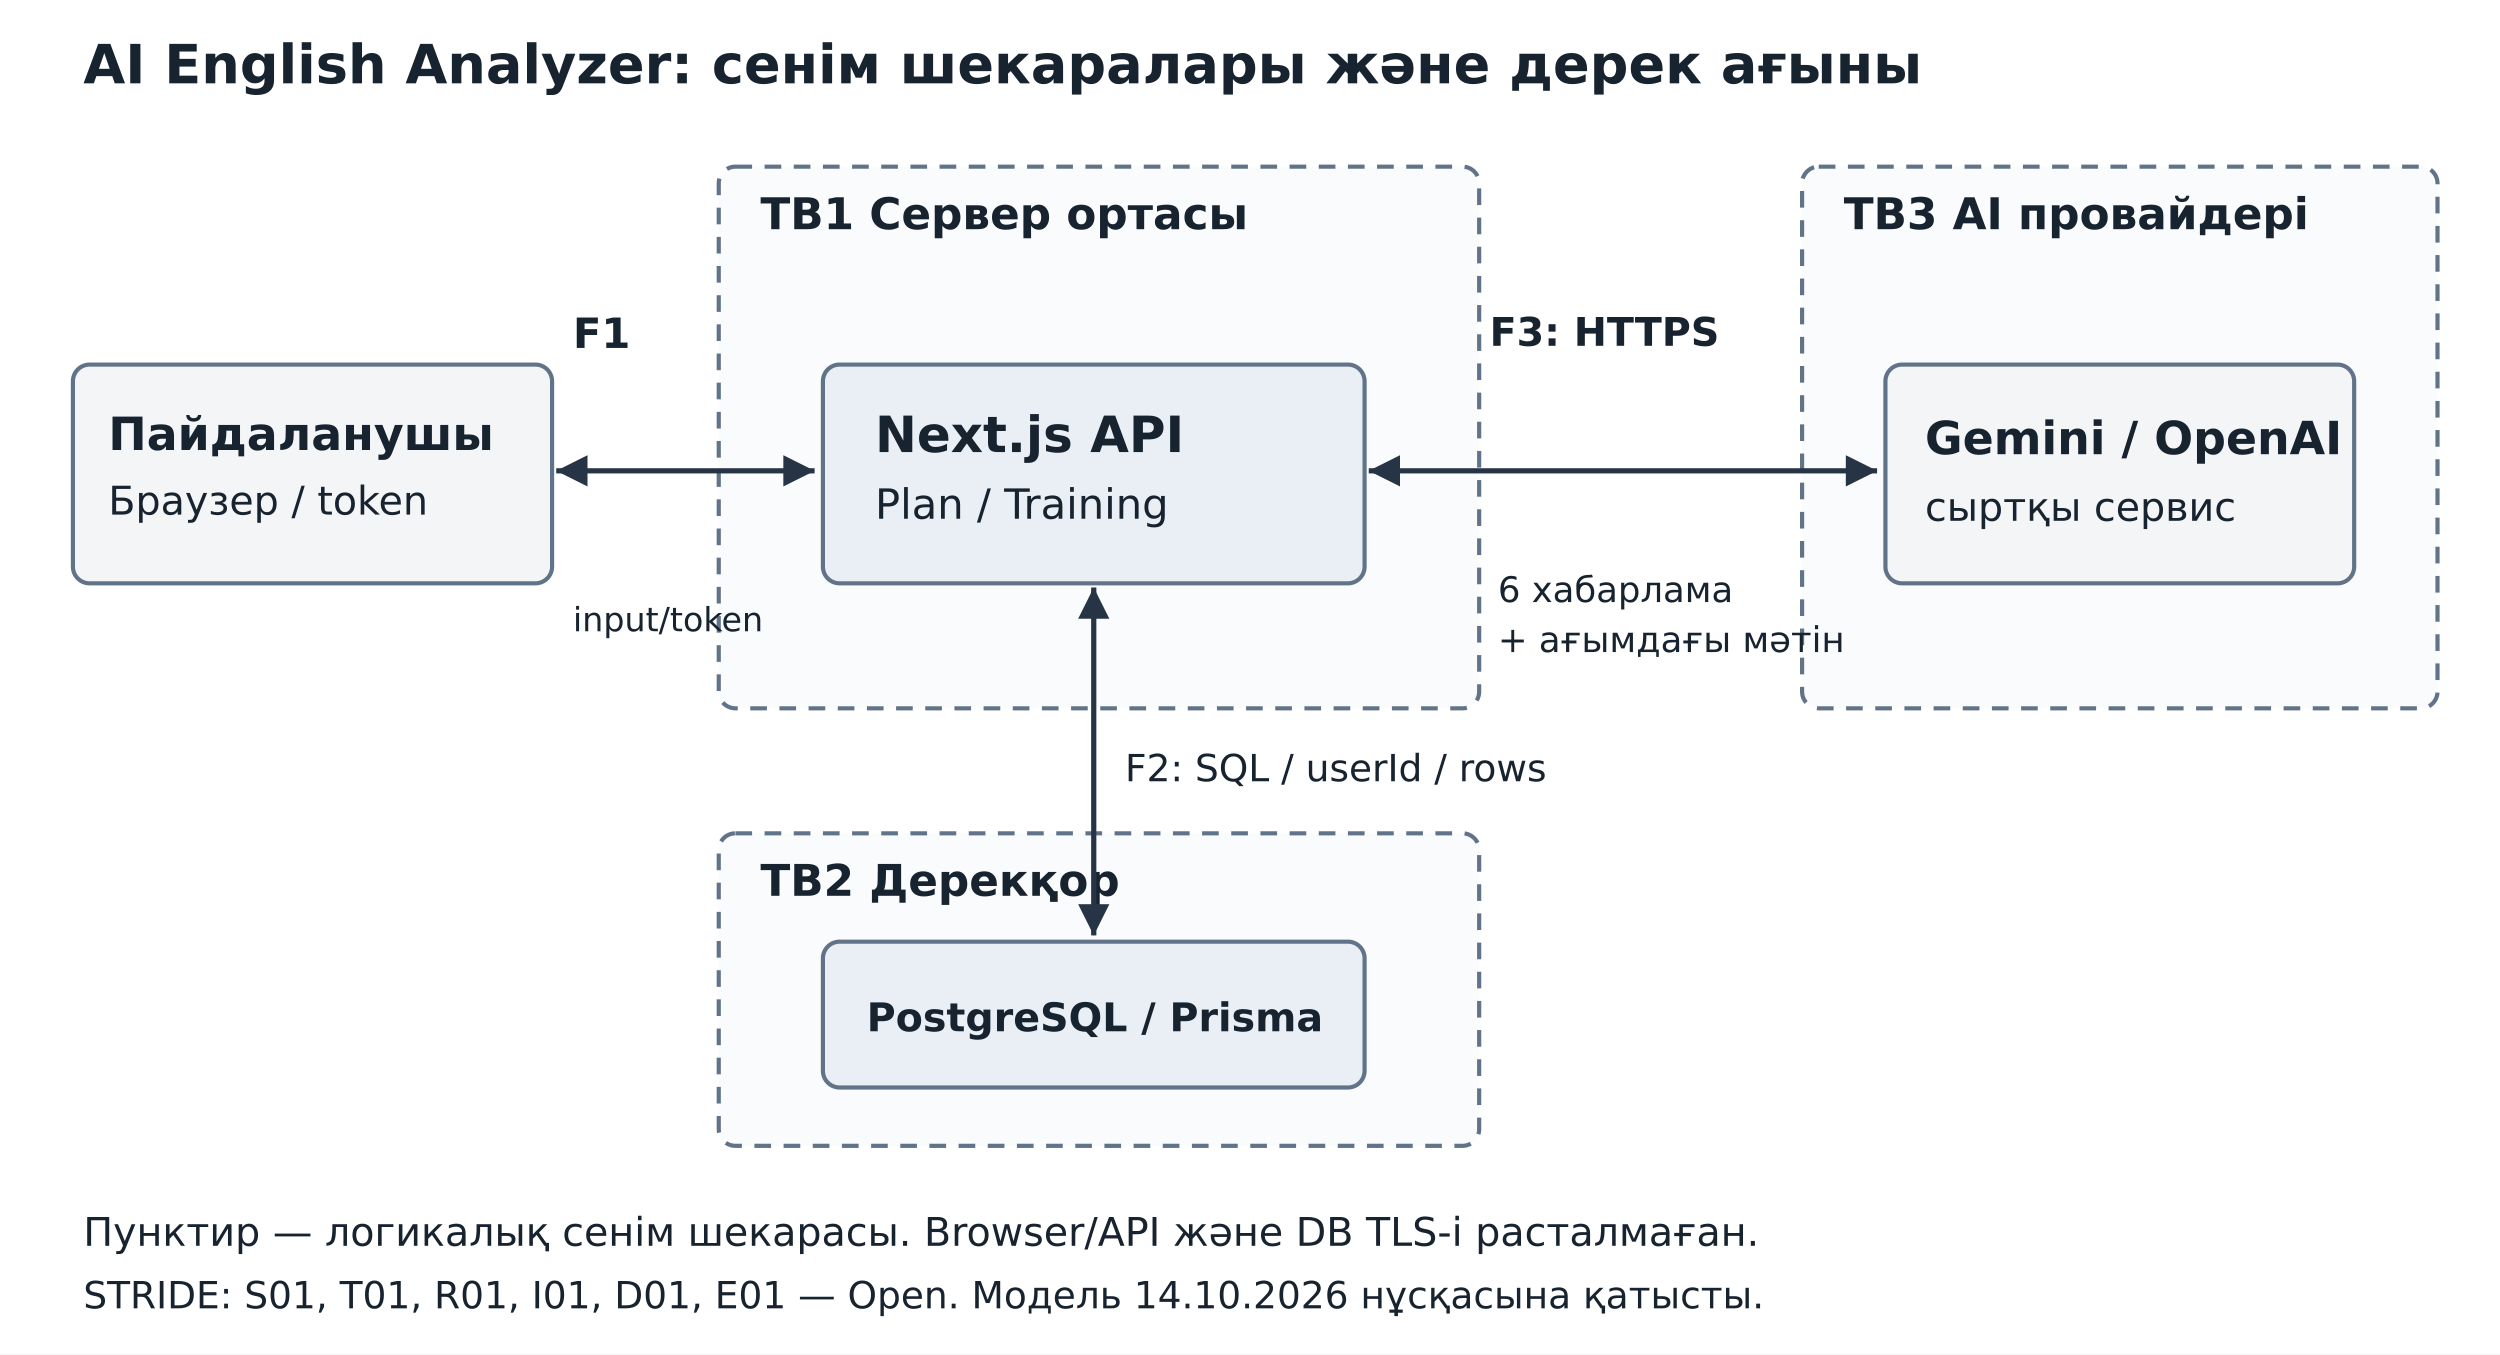
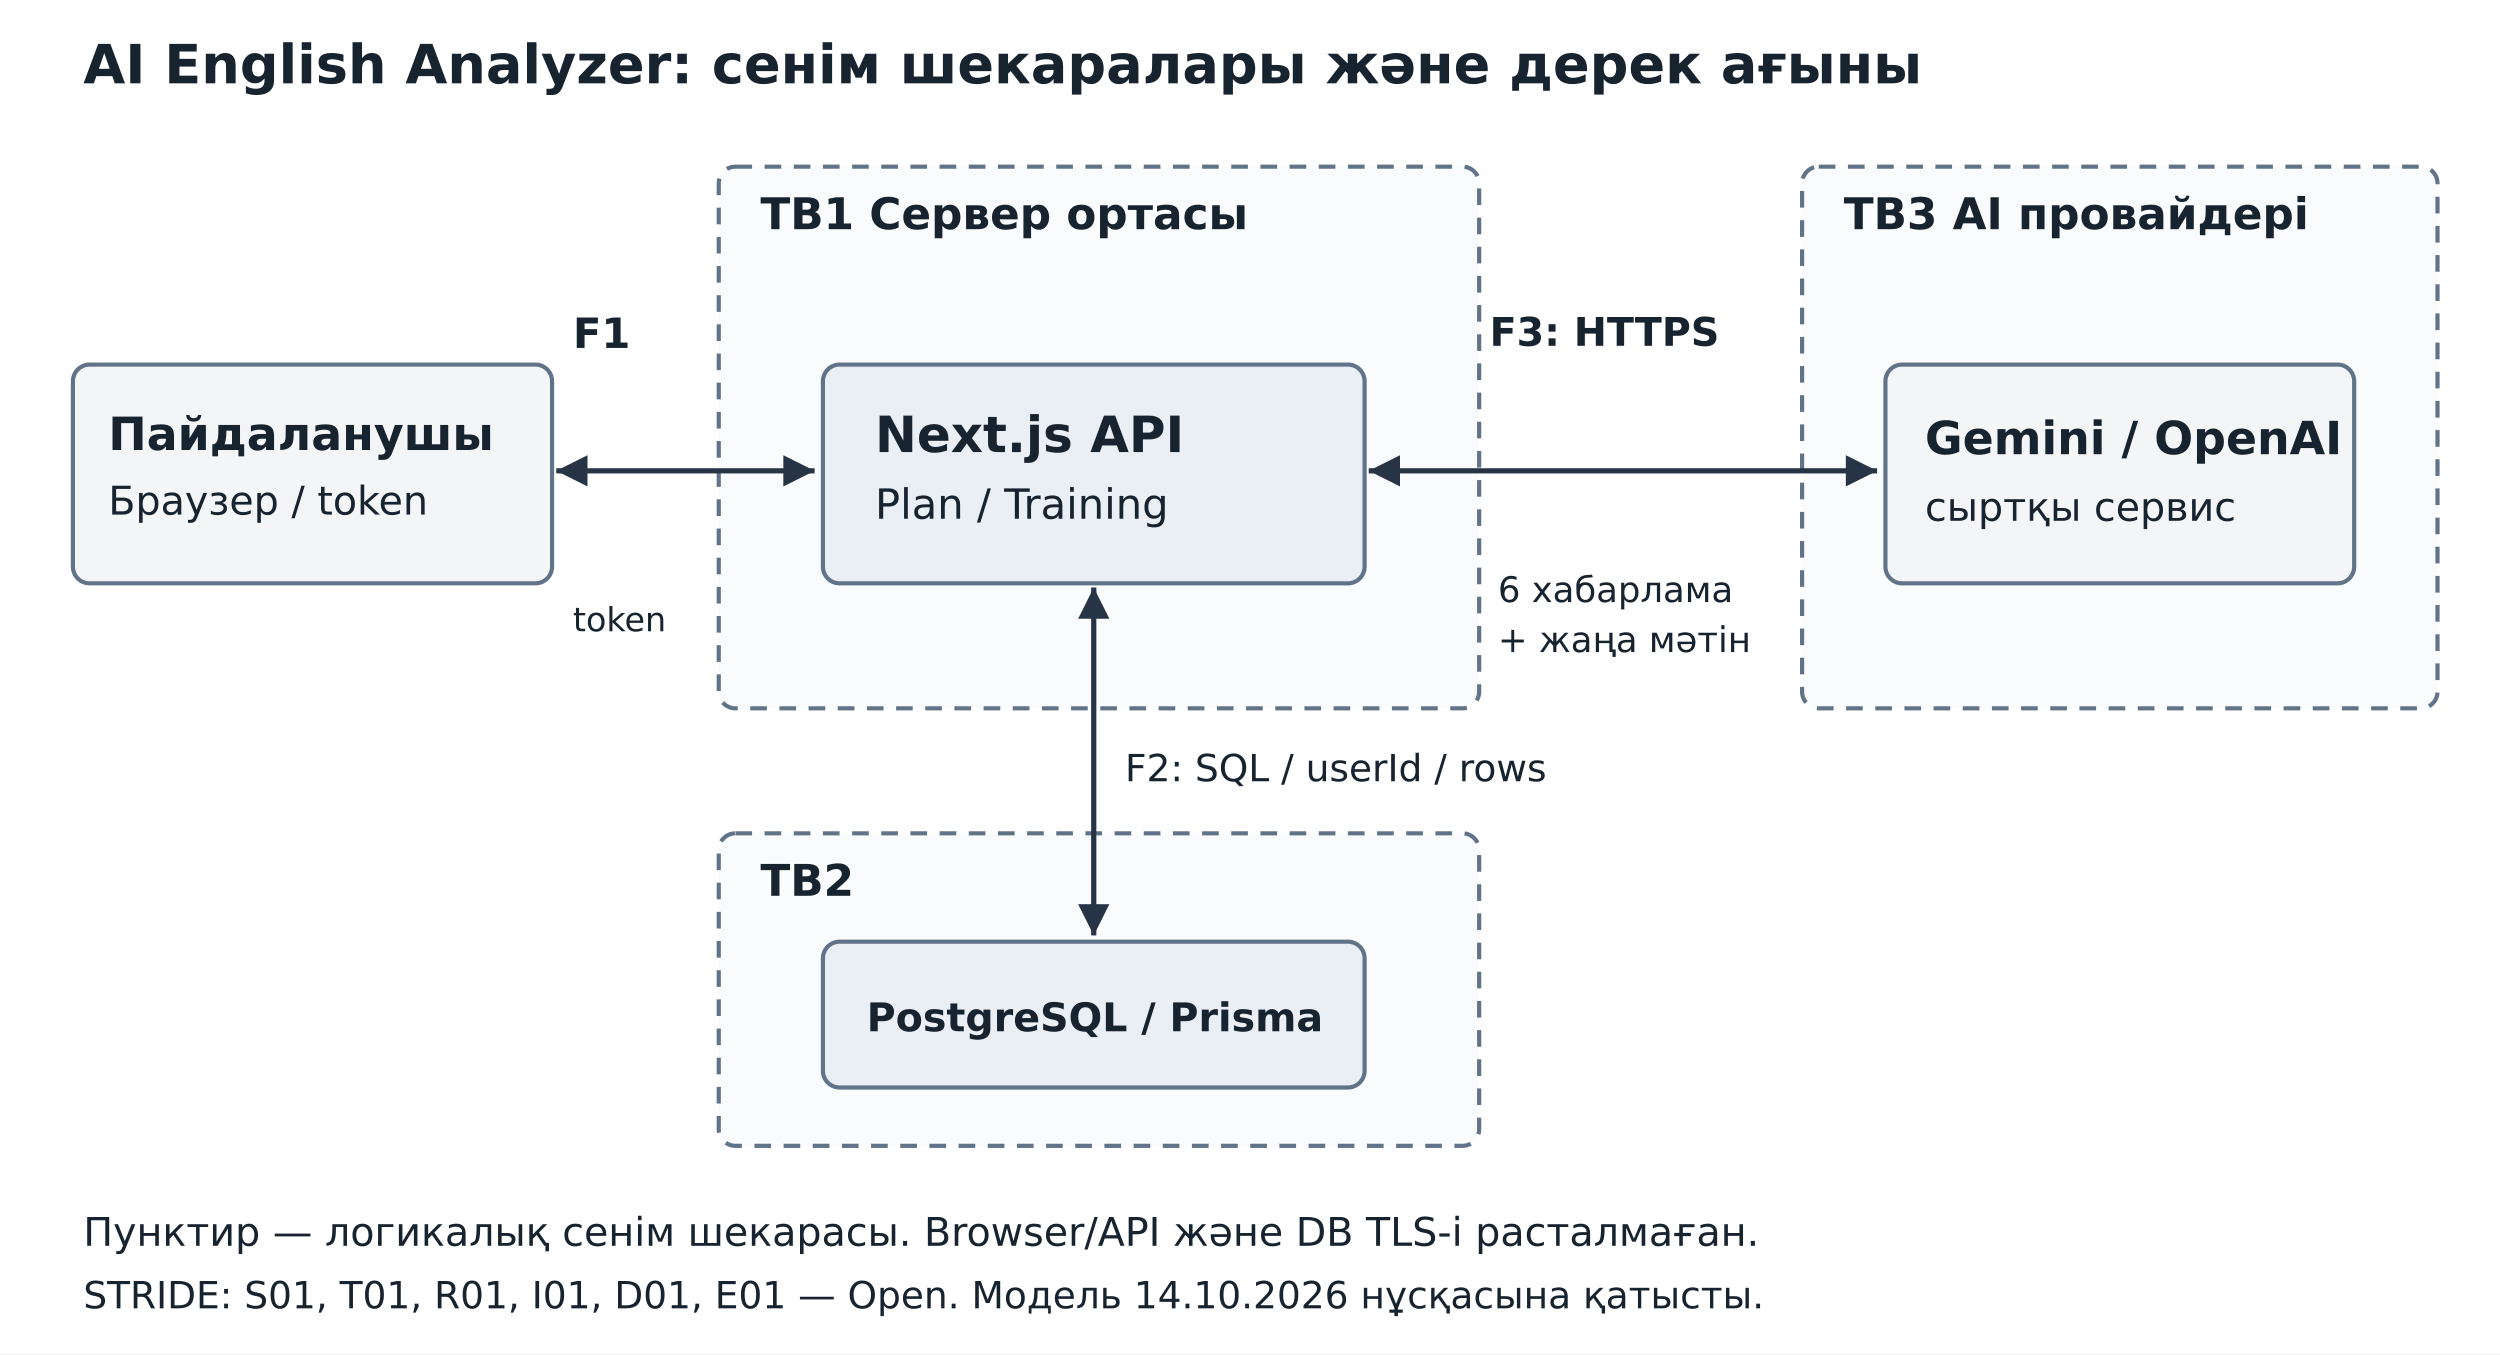
<svg xmlns="http://www.w3.org/2000/svg" width="1200" height="650" viewBox="0 0 1200 650">
  <defs>
    <marker id="arrow" markerWidth="8" markerHeight="8" refX="6" refY="3" orient="auto-start-reverse">
      <path d="M0,0 L6,3 L0,6" fill="#263445" />
    </marker>
  </defs>
  <rect width="1200" height="650" fill="white" />
  <g font-family="DejaVu Sans,Arial,sans-serif" fill="#182330">
    <text x="40" y="40" font-size="26" font-weight="bold">AI English Analyzer: сенім шекаралары және дерек ағыны</text>
    <rect x="345" y="80" width="365" height="260" rx="8" fill="#fafbfc" stroke="#617388" stroke-width="2" stroke-dasharray="8 6" />
    <rect x="345" y="400" width="365" height="150" rx="8" fill="#fafbfc" stroke="#617388" stroke-width="2" stroke-dasharray="8 6" />
    <rect x="865" y="80" width="305" height="260" rx="8" fill="#fafbfc" stroke="#617388" stroke-width="2" stroke-dasharray="8 6" />
    <text x="365" y="110" font-size="21" font-weight="bold">TB1  Сервер ортасы</text>
-     <text x="365" y="430" font-size="21" font-weight="bold">TB2  Дерекқор</text>
+     <text x="365" y="430" font-size="21" font-weight="bold">TB2</text>
    <text x="885" y="110" font-size="21" font-weight="bold">TB3  AI провайдері</text>
    <rect x="35" y="175" width="230" height="105" rx="8" fill="#f3f5f7" stroke="#617388" stroke-width="2" />
    <text x="52" y="216" font-size="22" font-weight="bold">Пайдаланушы</text>
    <text x="52" y="247" font-size="19">Браузер / token</text>
    <rect x="395" y="175" width="260" height="105" rx="8" fill="#e9eff5" stroke="#617388" stroke-width="2" />
    <text x="420" y="217" font-size="24" font-weight="bold">Next.js API</text>
    <text x="420" y="249" font-size="20">Plan / Training</text>
    <rect x="395" y="452" width="260" height="70" rx="8" fill="#e9eff5" stroke="#617388" stroke-width="2" />
    <text x="416" y="495" font-size="19" font-weight="bold">PostgreSQL / Prisma</text>
    <rect x="905" y="175" width="225" height="105" rx="8" fill="#f3f5f7" stroke="#617388" stroke-width="2" />
    <text x="924" y="218" font-size="22" font-weight="bold">Gemini / OpenAI</text>
    <text x="924" y="250" font-size="19">сыртқы сервис</text>
    <path d="M267 226 L391 226" fill="none" stroke="#263445" stroke-width="2.5" marker-end="url(#arrow)" marker-start="url(#arrow)" />
    <path d="M657 226 L901 226" fill="none" stroke="#263445" stroke-width="2.5" marker-end="url(#arrow)" marker-start="url(#arrow)" />
    <path d="M525 282 L525 449" fill="none" stroke="#263445" stroke-width="2.5" marker-end="url(#arrow)" marker-start="url(#arrow)" />
    <text x="275" y="167" font-size="20" font-weight="bold">F1</text>
-     <text x="275" y="303" font-size="16">input/token</text>
+     <text x="275" y="303" font-size="16">token</text>
    <text x="715" y="166" font-size="19" font-weight="bold">F3: HTTPS</text>
    <text x="719" y="289" font-size="17">6 хабарлама</text>
-     <text x="719" y="313" font-size="17">+ ағымдағы мәтін</text>
+     <text x="719" y="313" font-size="17">+ жаңа мәтін</text>
    <text x="540" y="375" font-size="18">F2: SQL / userId / rows</text>
    <text x="40" y="598" font-size="19">Пунктир — логикалық сенім шекарасы. Browser/API және DB TLS-і расталмаған.</text>
    <text x="40" y="628" font-size="18">STRIDE: S01, T01, R01, I01, D01, E01 — Open. Модель 14.10.2026 нұсқасына қатысты.</text>
  </g>
</svg>
